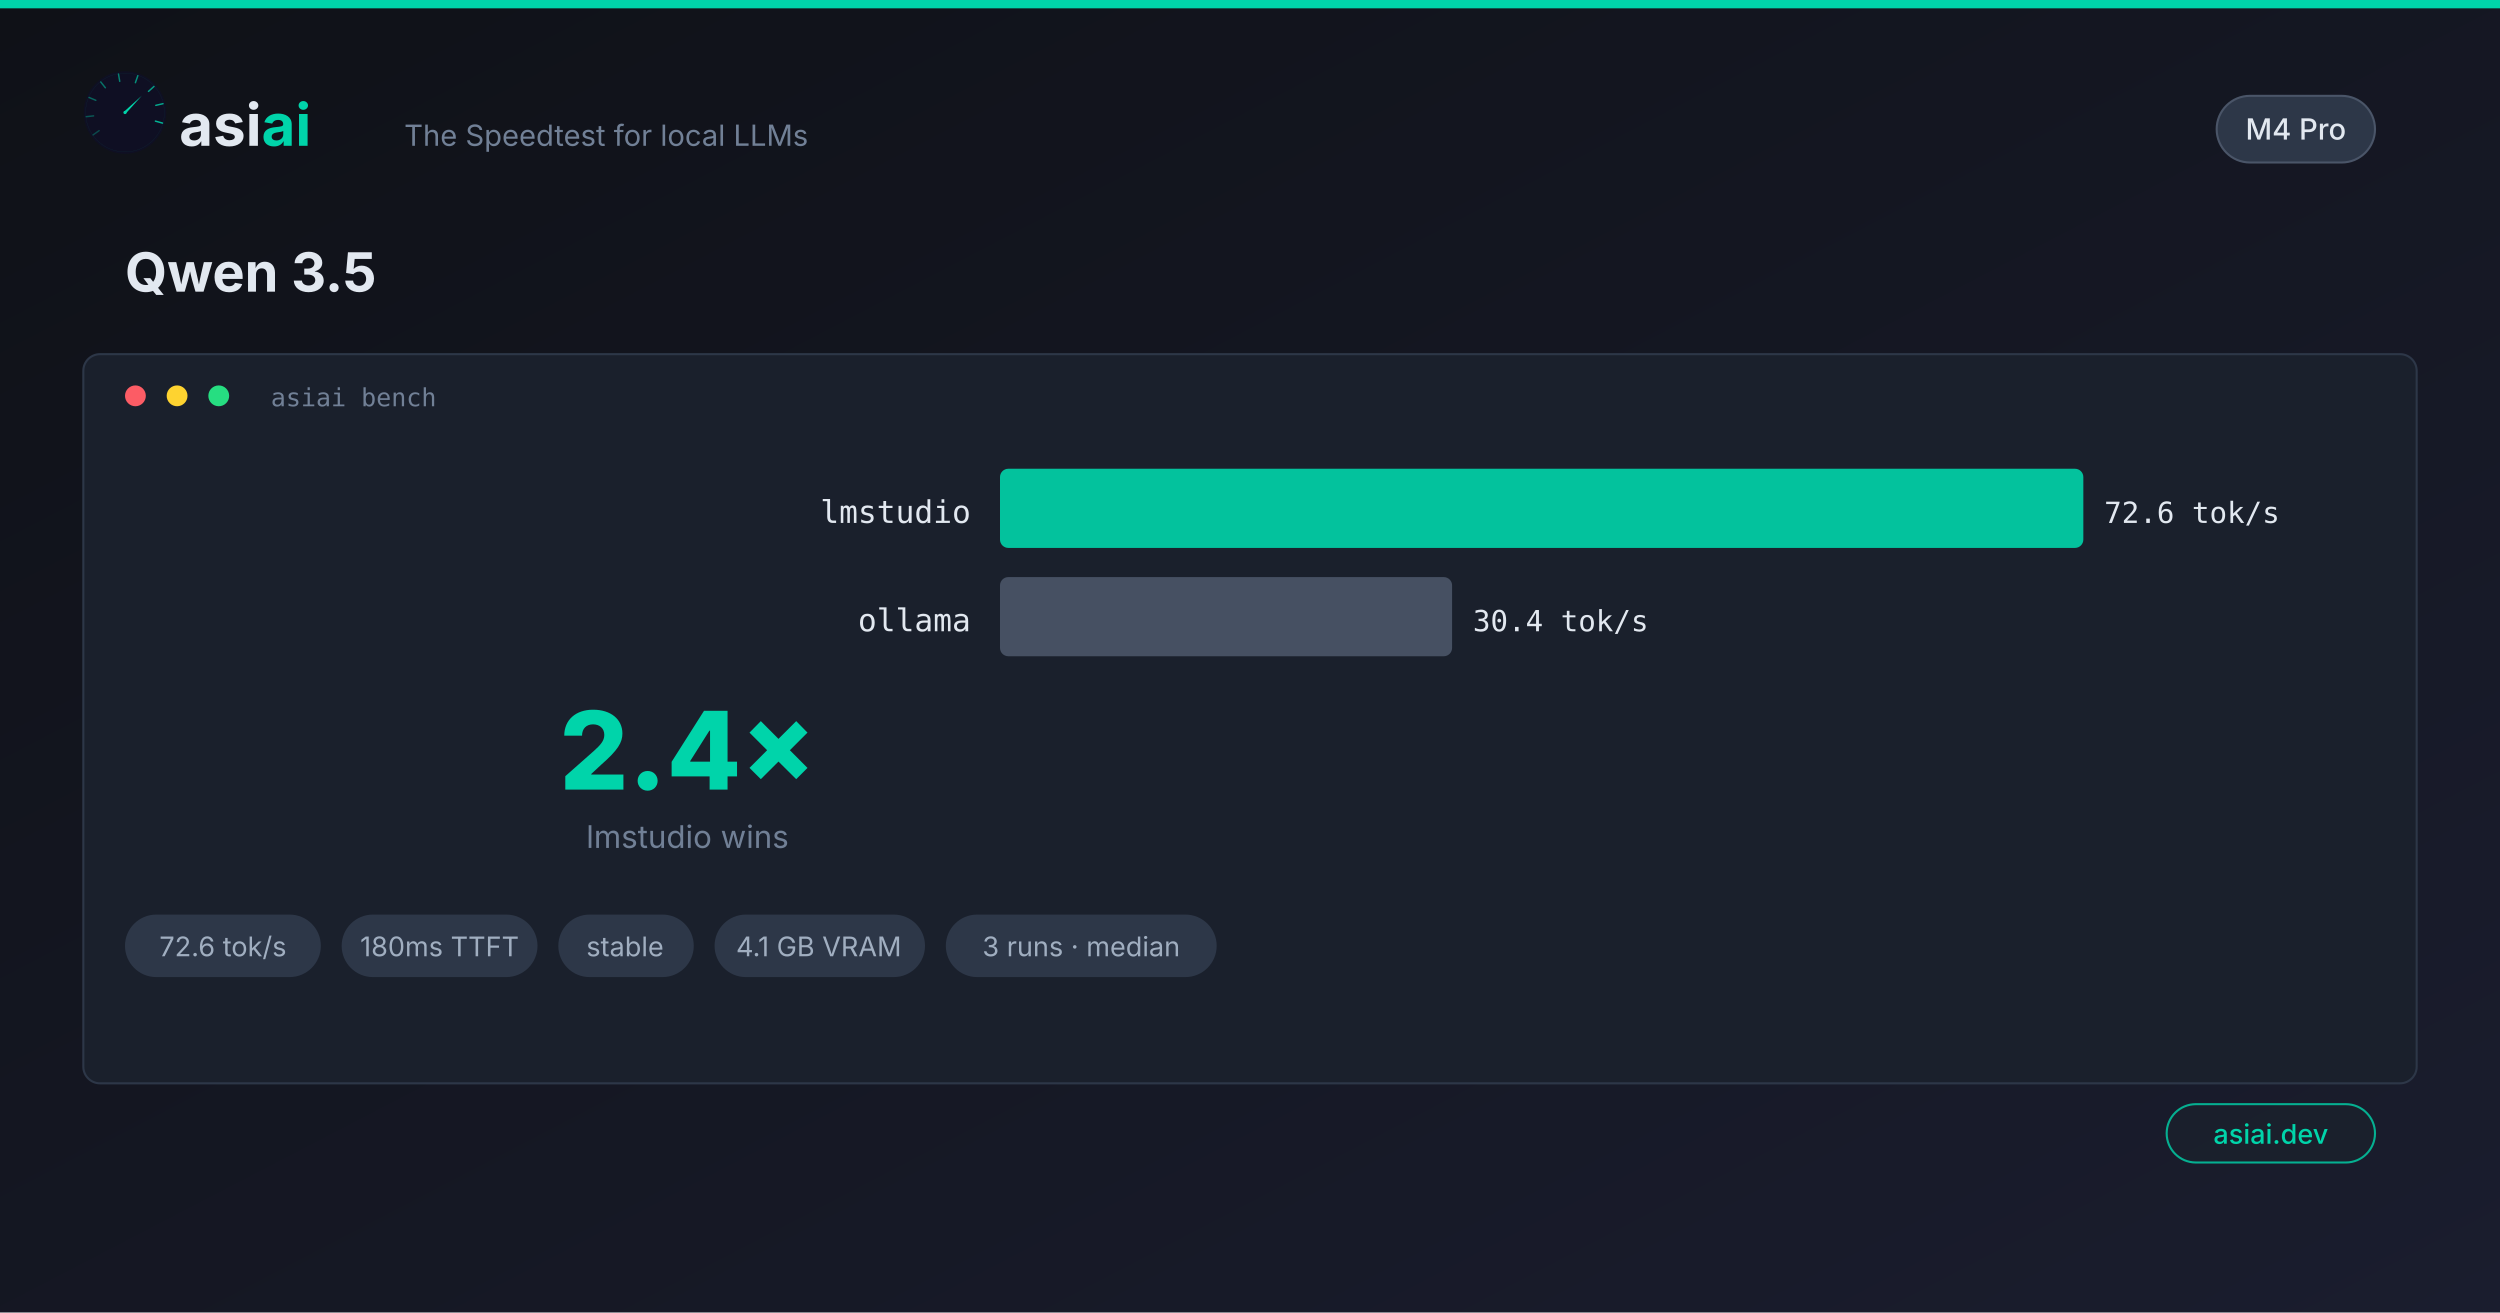
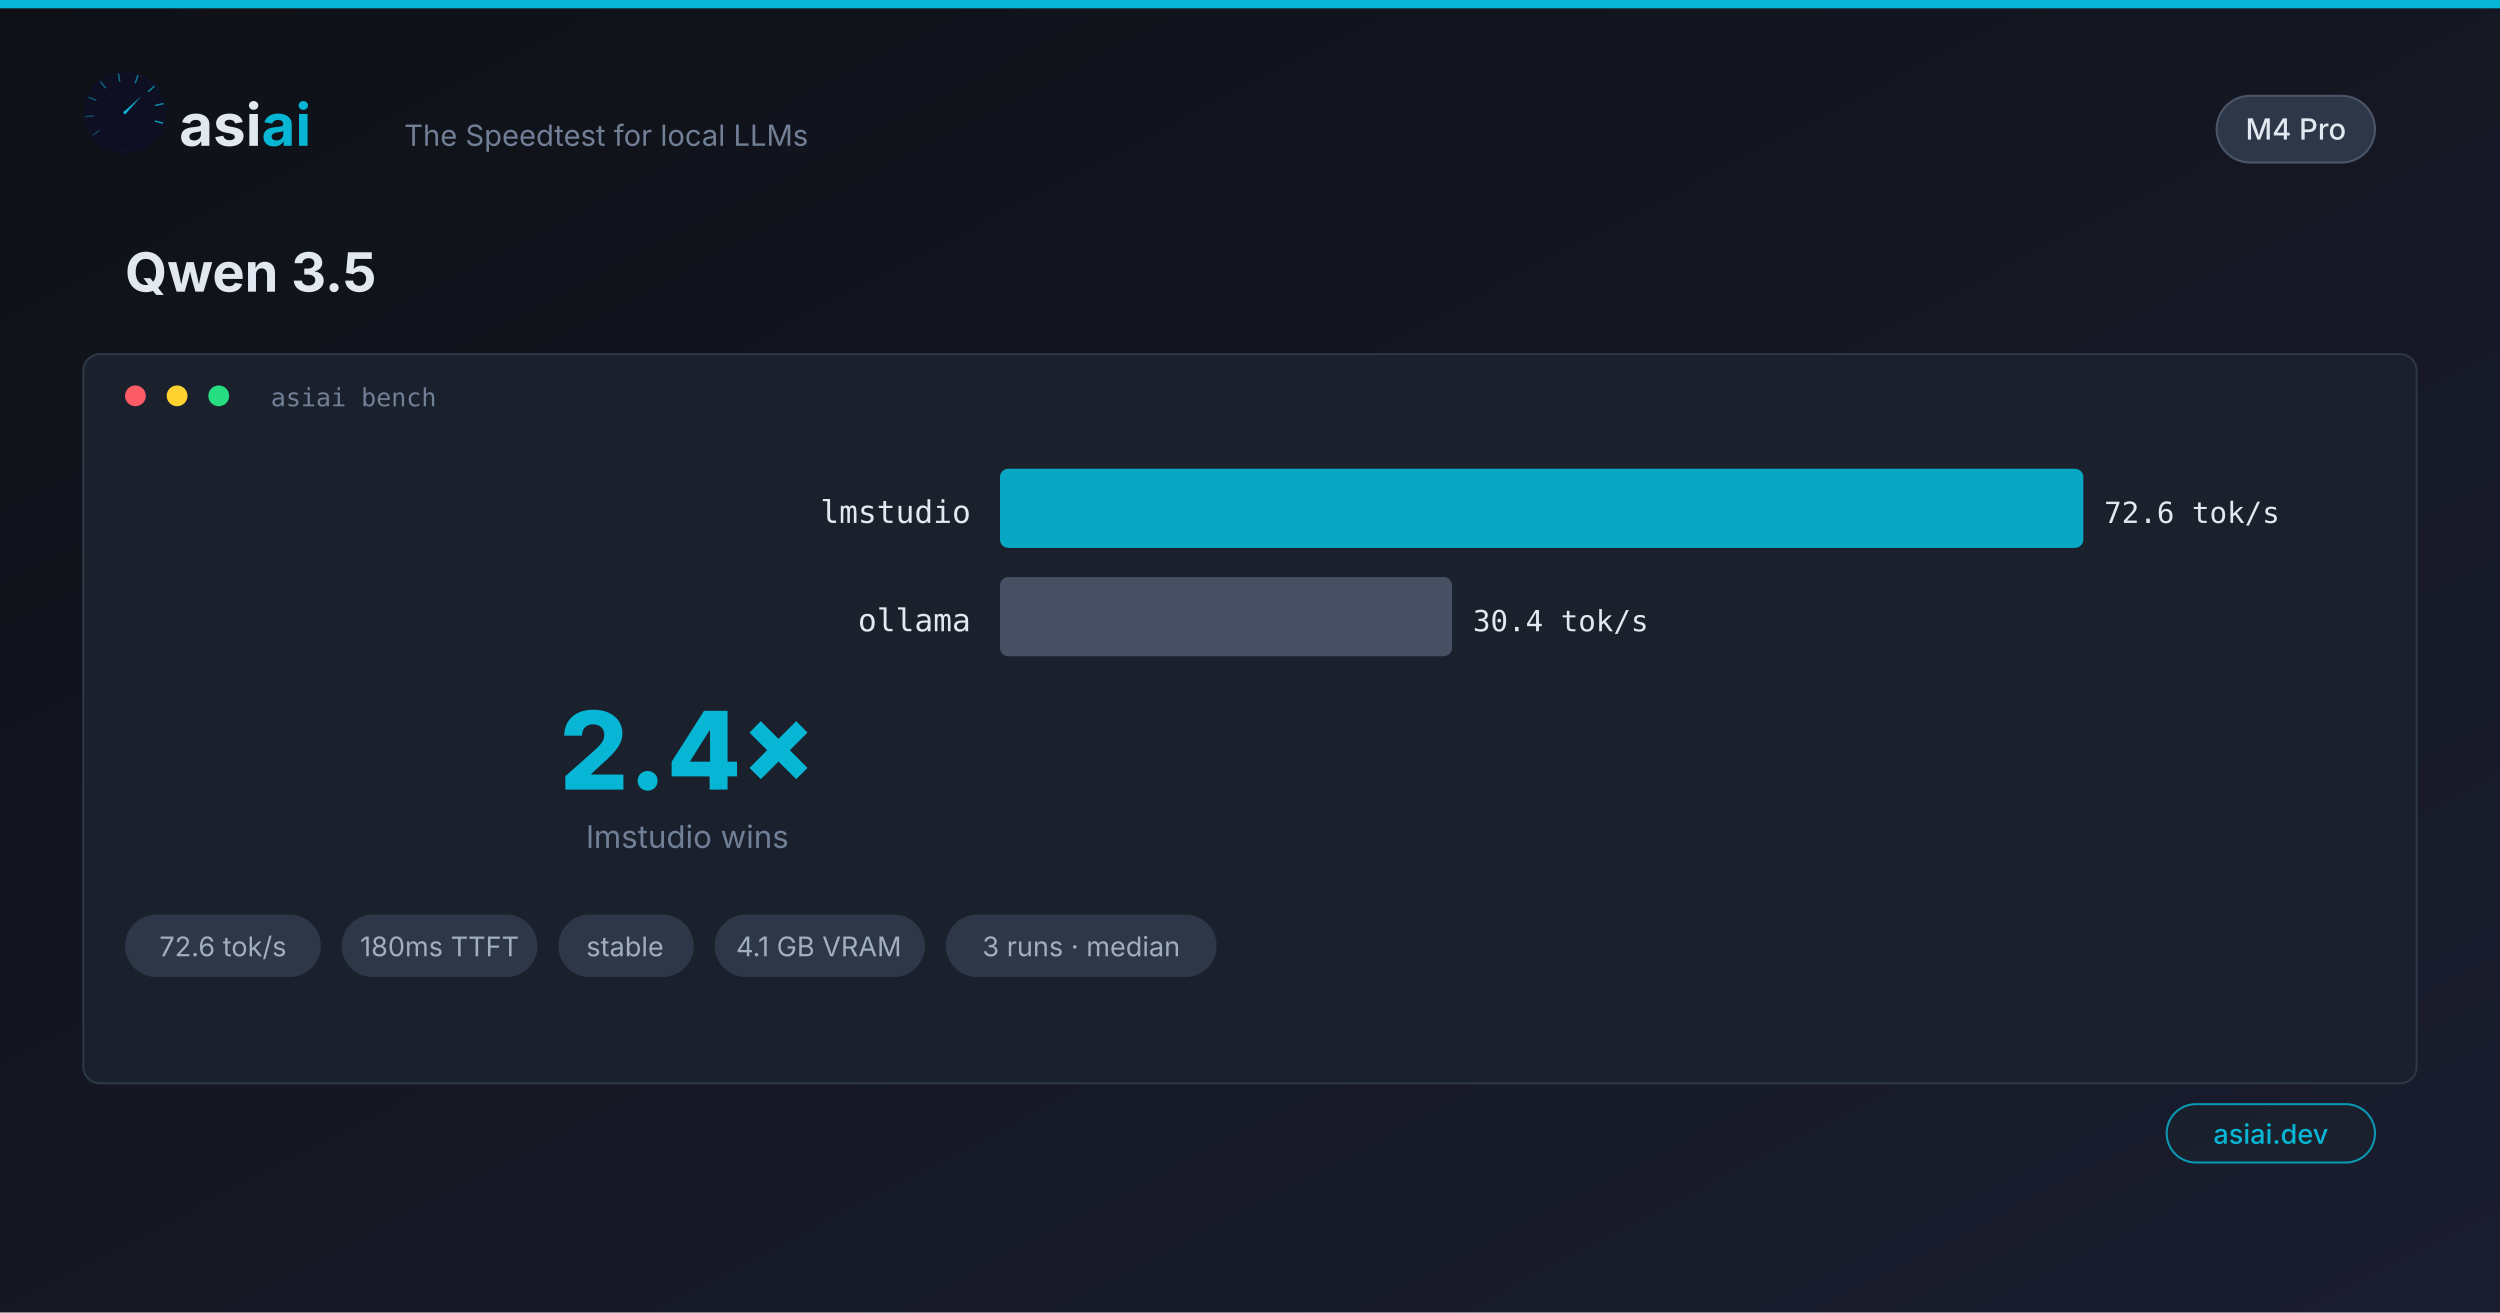
<svg xmlns="http://www.w3.org/2000/svg" width="1200" height="630" viewBox="0 0 1200 630">
  <defs>
    <linearGradient id="bg" x1="0" y1="0" x2="1" y2="1">
      <stop offset="0%" stop-color="#0f1117" />
      <stop offset="100%" stop-color="#1a1d2e" />
    </linearGradient>
  </defs>
  <rect width="1200" height="630" fill="url(#bg)" />
-   <rect x="0" y="0" width="1200" height="4" fill="#00d4aa" />
+   <rect x="0" y="0" width="1200" height="4" fill="#06b6d4" />
  <g transform="translate(38, 32) scale(0.22)">
    <circle cx="100" cy="100" r="90" fill="#0f0f23" />
-     <circle cx="100" cy="100" r="86" fill="none" stroke="#00d4aa" stroke-width="0.5" opacity="0.15" />
-     <line x1="30.4" y1="148.8" x2="43.5" y2="139.6" stroke="#00d4aa" stroke-width="3.2" stroke-linecap="round" opacity="0.3" />
-     <line x1="15.5" y1="109.1" x2="31.4" y2="107.4" stroke="#00d4aa" stroke-width="3.2" stroke-linecap="round" opacity="0.37" />
-     <line x1="21.6" y1="67.2" x2="36.3" y2="73.4" stroke="#00d4aa" stroke-width="3.2" stroke-linecap="round" opacity="0.44" />
-     <line x1="47.1" y1="33.4" x2="57.1" y2="46.0" stroke="#00d4aa" stroke-width="3.2" stroke-linecap="round" opacity="0.51" />
-     <line x1="85.8" y1="16.2" x2="88.5" y2="32.0" stroke="#00d4aa" stroke-width="3.2" stroke-linecap="round" opacity="0.58" />
-     <line x1="128.0" y1="19.7" x2="122.7" y2="34.9" stroke="#00d4aa" stroke-width="3.2" stroke-linecap="round" opacity="0.65" />
-     <line x1="163.2" y1="43.2" x2="151.3" y2="53.9" stroke="#00d4aa" stroke-width="3.2" stroke-linecap="round" opacity="0.72" />
-     <line x1="182.8" y1="80.8" x2="167.2" y2="84.4" stroke="#00d4aa" stroke-width="3.2" stroke-linecap="round" opacity="0.78" />
-     <line x1="181.8" y1="123.1" x2="166.4" y2="118.8" stroke="#00d4aa" stroke-width="3.2" stroke-linecap="round" opacity="0.85" />
-     <path d="M136.8,63.2 L101.98,101.98 L98.02,98.02 Z" fill="#00d4aa" />
-     <circle cx="100" cy="100" r="3.5" fill="#00d4aa" />
+     <circle cx="100" cy="100" r="86" fill="none" stroke="#06b6d4" stroke-width="0.5" opacity="0.15" />
+     <line x1="30.4" y1="148.8" x2="43.5" y2="139.6" stroke="#06b6d4" stroke-width="3.2" stroke-linecap="round" opacity="0.3" />
+     <line x1="15.5" y1="109.1" x2="31.4" y2="107.4" stroke="#06b6d4" stroke-width="3.2" stroke-linecap="round" opacity="0.37" />
+     <line x1="21.6" y1="67.2" x2="36.3" y2="73.4" stroke="#06b6d4" stroke-width="3.2" stroke-linecap="round" opacity="0.44" />
+     <line x1="47.1" y1="33.4" x2="57.1" y2="46.0" stroke="#06b6d4" stroke-width="3.2" stroke-linecap="round" opacity="0.51" />
+     <line x1="85.8" y1="16.2" x2="88.5" y2="32.0" stroke="#06b6d4" stroke-width="3.2" stroke-linecap="round" opacity="0.58" />
+     <line x1="128.0" y1="19.7" x2="122.7" y2="34.9" stroke="#06b6d4" stroke-width="3.2" stroke-linecap="round" opacity="0.65" />
+     <line x1="163.2" y1="43.2" x2="151.3" y2="53.9" stroke="#06b6d4" stroke-width="3.2" stroke-linecap="round" opacity="0.72" />
+     <line x1="182.8" y1="80.8" x2="167.2" y2="84.4" stroke="#06b6d4" stroke-width="3.2" stroke-linecap="round" opacity="0.78" />
+     <line x1="181.8" y1="123.1" x2="166.4" y2="118.8" stroke="#06b6d4" stroke-width="3.2" stroke-linecap="round" opacity="0.85" />
+     <path d="M136.8,63.2 L101.98,101.98 L98.02,98.02 Z" fill="#06b6d4" />
+     <circle cx="100" cy="100" r="3.5" fill="#06b6d4" />
  </g>
-   <text x="86" y="70" fill="#e2e8f0" font-size="28" font-family="Inter,system-ui,sans-serif" font-weight="700">asi<tspan fill="#00d4aa">ai</tspan>
+   <text x="86" y="70" fill="#e2e8f0" font-size="28" font-family="Inter,system-ui,sans-serif" font-weight="700">asi<tspan fill="#06b6d4">ai</tspan>
  </text>
  <text x="194" y="70" fill="#718096" font-size="14" font-family="Inter,system-ui,sans-serif">The Speedtest for local LLMs</text>
  <rect x="1064" y="46" width="76" height="32" rx="16" fill="#2d3748" stroke="#4a5568" stroke-width="1" />
  <text x="1102" y="67" text-anchor="middle" fill="#e2e8f0" font-size="14" font-family="Inter,system-ui,sans-serif" font-weight="500">M4 Pro</text>
  <text x="60" y="140" fill="#e2e8f0" font-size="26" font-family="Inter,system-ui,sans-serif" font-weight="700">Qwen 3.5</text>
  <rect x="40" y="170" width="1120" height="350" rx="8" fill="#1a202c" stroke="#2d3748" stroke-width="1" />
  <circle cx="65" cy="190" r="5" fill="#fc5c65" />
  <circle cx="85" cy="190" r="5" fill="#fed330" />
  <circle cx="105" cy="190" r="5" fill="#26de81" />
  <text x="130" y="195" fill="#718096" font-size="12" font-family="Menlo,Monaco,monospace">asiai bench</text>
  <text x="466" y="251" text-anchor="end" fill="#e2e8f0" font-size="15" font-family="Menlo,Monaco,monospace">lmstudio</text>
-   <rect x="480" y="225" width="520" height="38" rx="4" fill="#00d4aa" opacity="0.9" />
+   <rect x="480" y="225" width="520" height="38" rx="4" fill="#06b6d4" opacity="0.9" />
  <text x="1010" y="251" fill="#e2e8f0" font-size="14" font-family="Menlo,Monaco,monospace">72.6 tok/s</text>
  <text x="466" y="303" text-anchor="end" fill="#e2e8f0" font-size="15" font-family="Menlo,Monaco,monospace">ollama</text>
  <rect x="480" y="277" width="217" height="38" rx="4" fill="#4a5568" opacity="0.9" />
  <text x="707" y="303" fill="#e2e8f0" font-size="14" font-family="Menlo,Monaco,monospace">30.4 tok/s</text>
-   <text x="330" y="379" text-anchor="middle" fill="#00d4aa" font-size="52" font-family="Inter,system-ui,sans-serif" font-weight="800">2.4×</text>
+   <text x="330" y="379" text-anchor="middle" fill="#06b6d4" font-size="52" font-family="Inter,system-ui,sans-serif" font-weight="800">2.4×</text>
  <text x="330" y="407" text-anchor="middle" fill="#718096" font-size="15" font-family="Inter,system-ui,sans-serif">lmstudio wins</text>
  <rect x="60" y="439" width="94" height="30" rx="15" fill="#2d3748" />
  <text x="107" y="459" text-anchor="middle" fill="#a0aec0" font-size="13" font-family="Inter,system-ui,sans-serif">72.6 tok/s</text>
  <rect x="164" y="439" width="94" height="30" rx="15" fill="#2d3748" />
  <text x="211" y="459" text-anchor="middle" fill="#a0aec0" font-size="13" font-family="Inter,system-ui,sans-serif">180ms TTFT</text>
  <rect x="268" y="439" width="65" height="30" rx="15" fill="#2d3748" />
  <text x="300" y="459" text-anchor="middle" fill="#a0aec0" font-size="13" font-family="Inter,system-ui,sans-serif">stable</text>
  <rect x="343" y="439" width="101" height="30" rx="15" fill="#2d3748" />
  <text x="393" y="459" text-anchor="middle" fill="#a0aec0" font-size="13" font-family="Inter,system-ui,sans-serif">4.1 GB VRAM</text>
  <rect x="454" y="439" width="130" height="30" rx="15" fill="#2d3748" />
  <text x="519" y="459" text-anchor="middle" fill="#a0aec0" font-size="13" font-family="Inter,system-ui,sans-serif">3 runs · median</text>
-   <rect x="1040" y="530" width="100" height="28" rx="14" fill="#1a202c" stroke="#00d4aa" stroke-width="1" opacity="0.8" />
-   <text x="1090" y="549" text-anchor="middle" fill="#00d4aa" font-size="13" font-family="Inter,system-ui,sans-serif" font-weight="500">asiai.dev</text>
+   <rect x="1040" y="530" width="100" height="28" rx="14" fill="#1a202c" stroke="#06b6d4" stroke-width="1" opacity="0.8" />
+   <text x="1090" y="549" text-anchor="middle" fill="#06b6d4" font-size="13" font-family="Inter,system-ui,sans-serif" font-weight="500">asiai.dev</text>
</svg>
